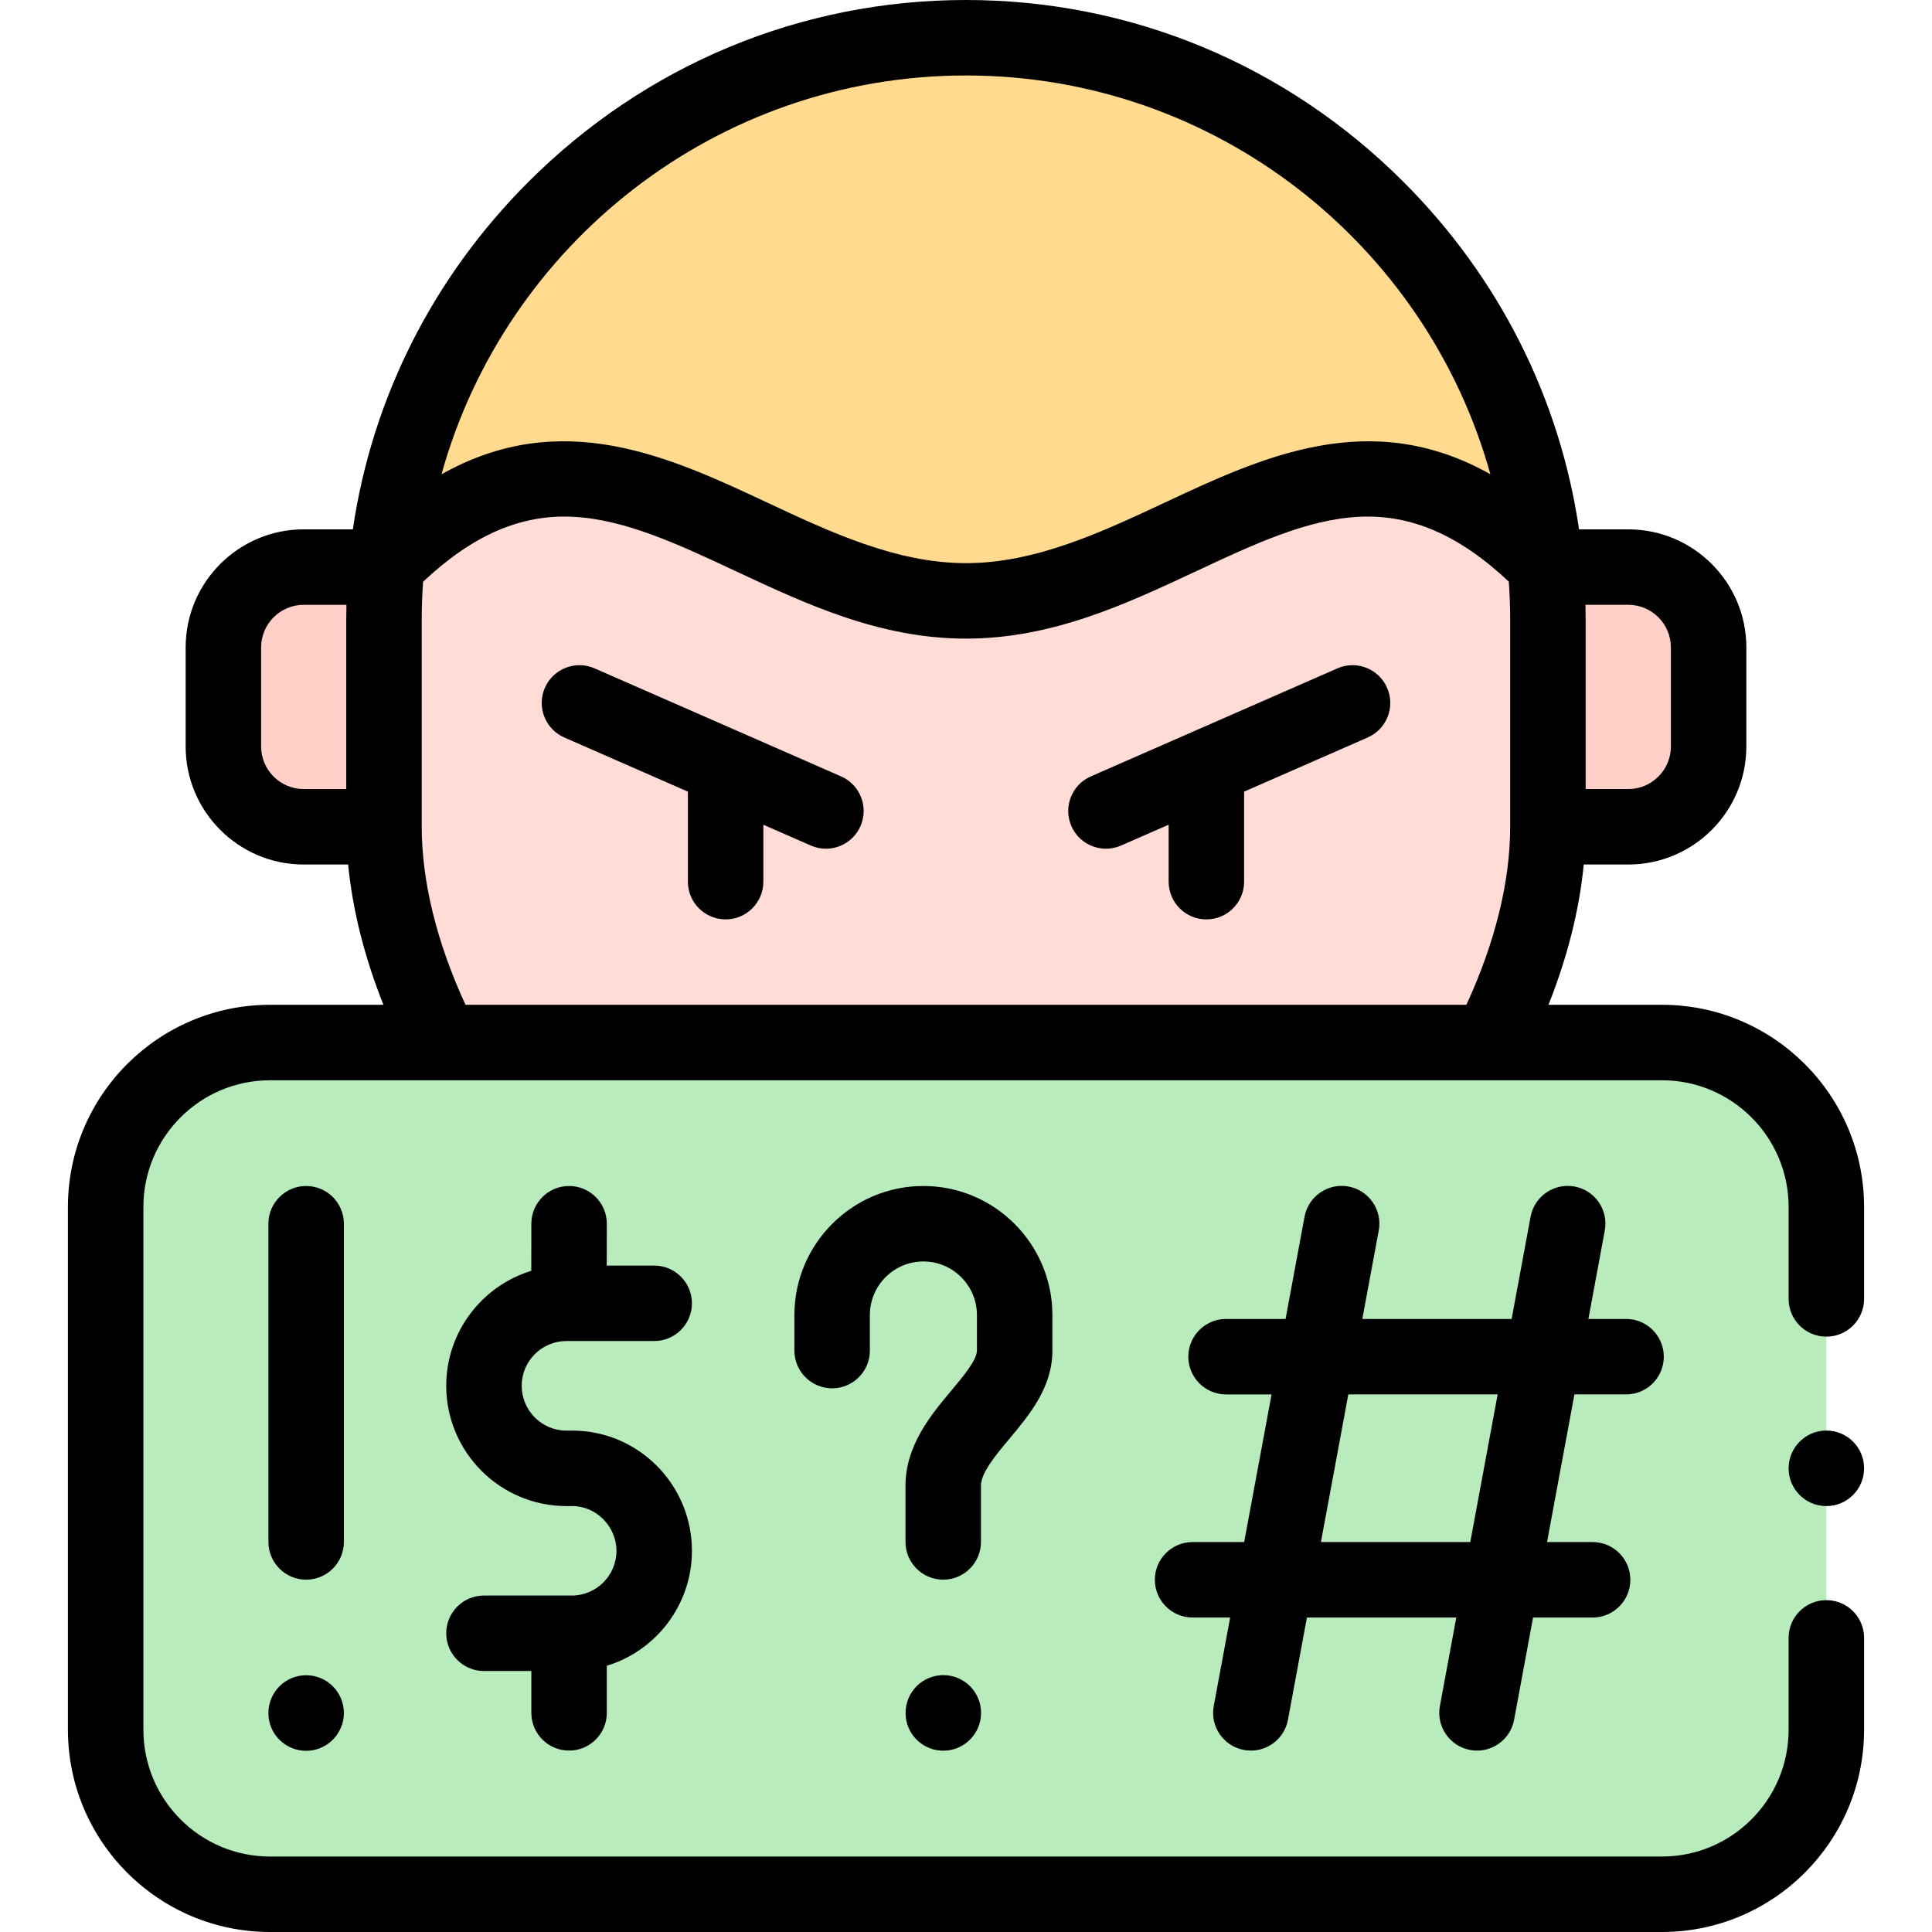
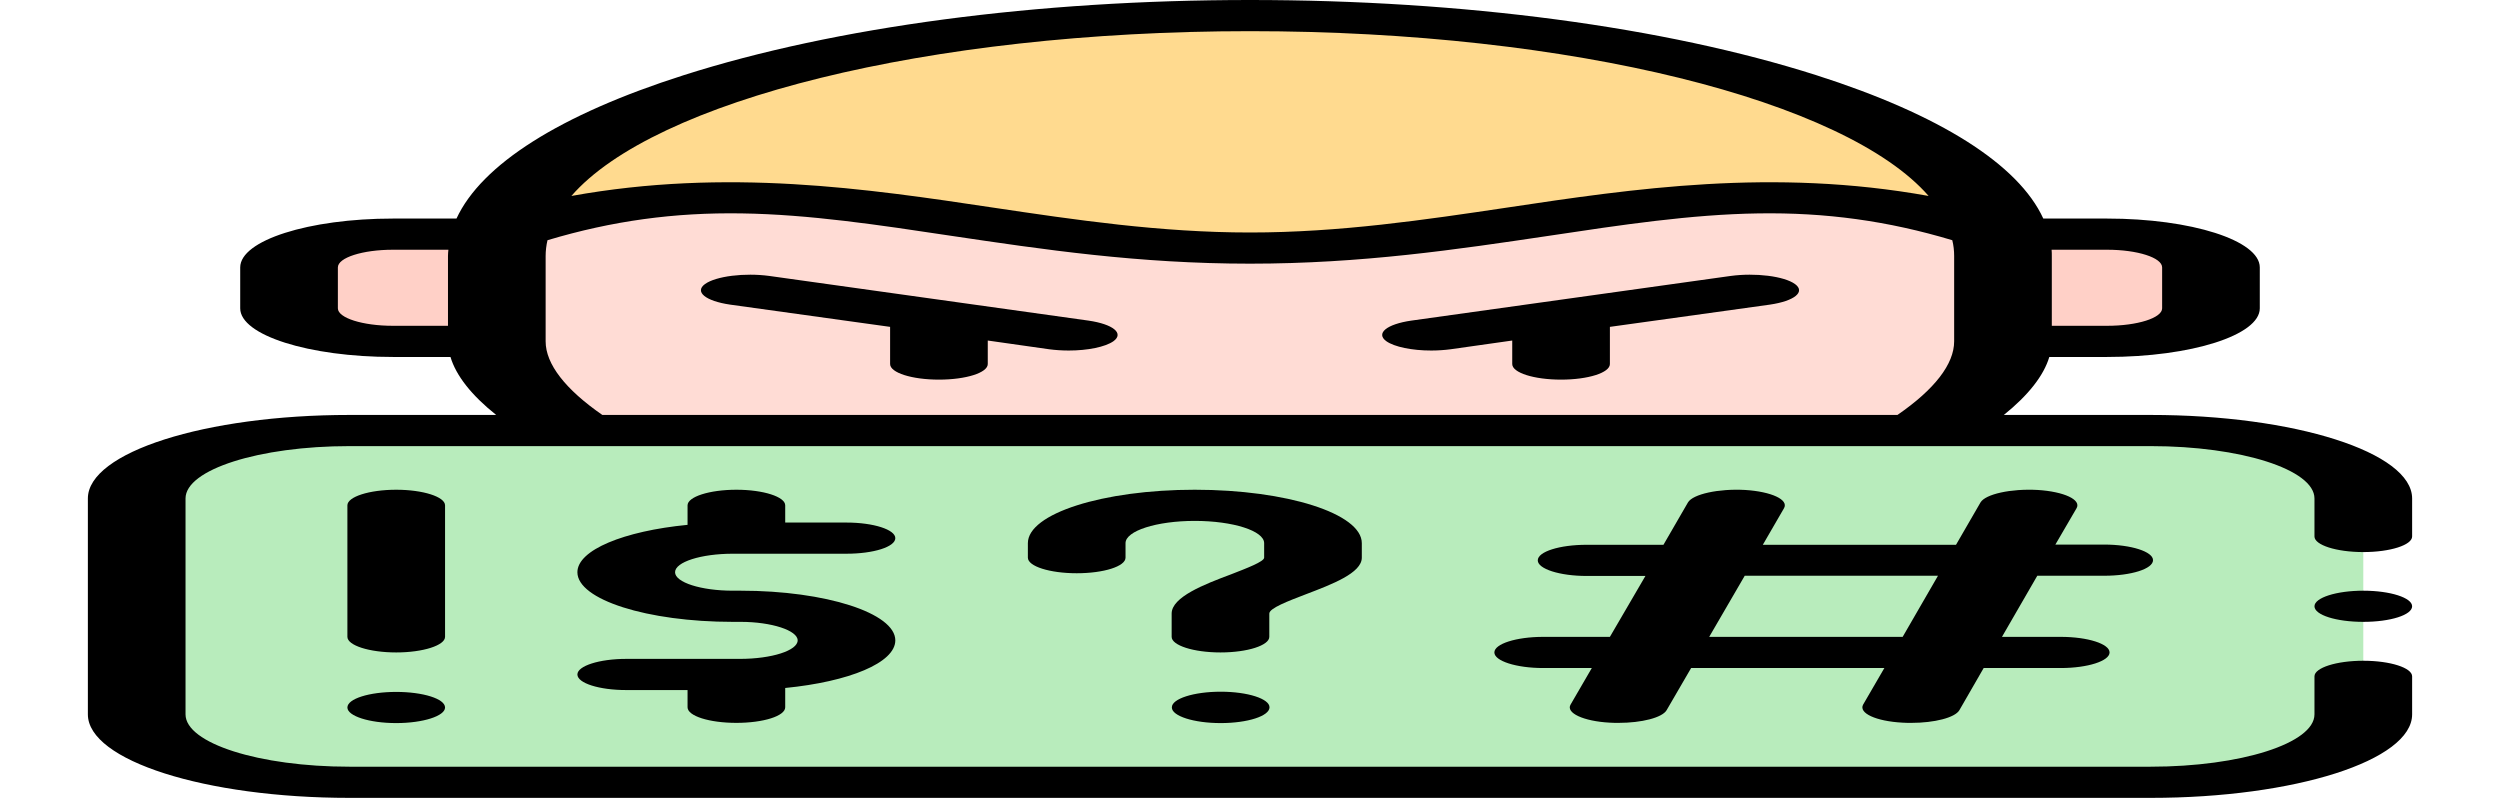
- <svg xmlns="http://www.w3.org/2000/svg" id="Capa_1" enable-background="new 0 0 512 512" height="512" viewBox="0 0 512 512" width="512">
-   <g>
-     <g>
-       <path clip-rule="evenodd" d="m409.53 149.604c-7.452-78.037-73.648-139.604-153.53-139.604s-146.078 61.567-153.53 139.604c56.107-56.21 96.629 9.638 153.53 9.638s97.423-65.848 153.53-9.638z" fill="#ffda8f" fill-rule="evenodd" />
-     </g>
-     <g>
-       <path clip-rule="evenodd" d="m394.88 276.281c9.748-19.162 15.33-38.919 15.33-57.174v-54.849c0-4.705-.198-9.354-.623-13.975-.028-.227-.028-.454-.057-.68-56.107-56.21-96.629 9.638-153.53 9.638s-97.423-65.848-153.53-9.638c-.028.227-.057.454-.057.68-.425 4.62-.652 9.269-.652 13.975v54.849c0 18.255 5.582 38.012 15.33 57.174z" fill="#ffdcd5" fill-rule="evenodd" />
-     </g>
-     <g>
-       <path clip-rule="evenodd" d="m101.761 219.108v-54.849c0-4.705.227-9.354.652-13.975h-21.933c-11.703 0-21.281 9.581-21.281 21.288v26.248c0 11.707 9.578 21.288 21.281 21.288z" fill="#ffd0c7" fill-rule="evenodd" />
-     </g>
-     <g>
-       <path clip-rule="evenodd" d="m452.801 197.82v-26.248c0-11.707-9.578-21.288-21.281-21.288h-21.933c.425 4.62.623 9.269.623 13.975l.028 54.849h21.281c11.704 0 21.282-9.581 21.282-21.288z" fill="#ffd0c7" fill-rule="evenodd" />
-     </g>
-     <g>
-       <path clip-rule="evenodd" d="m484 319.849c0-23.952-19.609-43.568-43.554-43.568h-45.566-277.788-45.538c-23.945 0-43.554 19.616-43.554 43.568v138.555c0 23.981 19.609 43.596 43.554 43.596h368.892c23.945 0 43.554-19.615 43.554-43.596z" fill="#b8ecbc" fill-rule="evenodd" />
-     </g>
-     <g>
-       <path d="m484 354.227c5.522 0 10-4.478 10-10v-24.377c0-29.538-24.024-53.568-53.554-53.568h-30.083c5.036-12.668 8.195-25.223 9.344-37.174h11.812c17.248 0 31.281-14.035 31.281-31.287v-26.249c0-17.252-14.033-31.287-31.281-31.287h-13.055c-5.081-34.642-21.142-66.691-46.483-92.04-31.1-31.111-72.291-48.245-115.981-48.245-43.703 0-84.901 17.134-116.006 48.244-25.343 25.347-41.406 57.397-46.487 92.04h-13.027c-17.248 0-31.281 14.035-31.281 31.287v26.249c0 17.252 14.033 31.287 31.281 31.287h11.784c1.149 11.95 4.308 24.506 9.344 37.174h-30.054c-29.53 0-53.554 24.031-53.554 53.569v138.555c0 29.552 24.024 53.595 53.554 53.595h368.893c29.529 0 53.553-24.043 53.553-53.596v-24.35c0-5.522-4.478-10-10-10s-10 4.478-10 10v24.35c0 18.525-15.052 33.596-33.554 33.596h-368.892c-18.502 0-33.554-15.071-33.554-33.596v-138.554c0-18.51 15.052-33.568 33.554-33.568h323.285c.011 0 .022.002.034.002.01 0 .019-.002.029-.002h45.546c18.502 0 33.554 15.059 33.554 33.568v24.377c-.002 5.522 4.476 10 9.998 10zm-41.199-182.656v26.249c0 6.224-5.061 11.287-11.281 11.287h-11.31v-44.849c0-1.327-.017-2.652-.049-3.975h11.358c6.221.001 11.282 5.065 11.282 11.288zm-186.801-151.571c66.165 0 122.057 44.808 138.966 105.68-31.884-17.954-60.491-4.568-86.279 7.505-16.858 7.894-34.292 16.056-52.687 16.056s-35.828-8.162-52.687-16.056c-25.798-12.079-54.416-25.468-86.311-7.488 16.907-60.881 72.814-105.697 138.998-105.697zm-186.801 177.82v-26.249c0-6.224 5.061-11.287 11.281-11.287h11.33c-.031 1.323-.049 2.647-.049 3.975v44.849h-11.281c-6.22-.001-11.281-5.064-11.281-11.288zm42.563 21.287v-54.849c0-3.391.127-6.752.358-10.086 13.237-12.434 25.951-17.925 39.788-17.214 13.799.702 27.946 7.326 42.925 14.34 18.841 8.821 38.323 17.942 61.168 17.942s42.327-9.121 61.168-17.942c14.979-7.014 29.126-13.638 42.925-14.34 13.826-.708 26.532 4.771 39.757 17.185.233 3.343.36 6.714.36 10.115v54.849c0 14.516-4.005 30.72-11.603 47.174h-265.243c-7.598-16.453-11.603-32.658-11.603-47.174z" />
-       <path d="m222.894 205.753-65.317-28.629c-5.057-2.214-10.956.086-13.174 5.145-2.217 5.059.087 10.956 5.145 13.174l32.751 14.355v23.852c0 5.522 4.478 10 10 10s10-4.478 10-10v-15.086l12.566 5.508c1.307.572 2.669.844 4.01.844 3.85 0 7.52-2.236 9.164-5.988 2.216-5.06-.088-10.957-5.145-13.175z" />
-       <path d="m367.598 182.271c-2.216-5.059-8.115-7.363-13.172-5.146l-65.346 28.629c-5.059 2.216-7.363 8.113-5.146 13.172 1.644 3.753 5.313 5.99 9.164 5.99 1.34 0 2.702-.271 4.008-.844l12.597-5.519v15.097c0 5.522 4.478 10 10 10s10-4.478 10-10v-23.86l32.749-14.348c5.058-2.215 7.362-8.113 5.146-13.171z" />
-       <path d="m91.132 324.3c0-5.522-4.478-10-10-10s-10 4.478-10 10v84.329c0 5.522 4.478 10 10 10s10-4.478 10-10z" />
-       <path d="m81.132 443.954c-5.522 0-10 4.478-10 10v.057c0 5.522 4.478 9.972 10 9.972s10-4.506 10-10.028-4.478-10.001-10-10.001z" />
-       <path d="m278.894 357.918v-9.411c0-18.861-15.342-34.207-34.2-34.207-18.842 0-34.171 15.346-34.171 34.207v9.411c0 5.522 4.478 10 10 10s10-4.478 10-10v-9.411c0-7.834 6.357-14.207 14.171-14.207 7.83 0 14.2 6.373 14.2 14.207v9.411c0 2.492-3.604 6.802-6.785 10.604-5.41 6.469-12.145 14.521-12.145 25.253v14.854c0 5.522 4.478 10 10 10s10-4.478 10-10v-14.854c0-3.471 3.806-8.021 7.486-12.422 5.364-6.413 11.444-13.681 11.444-23.435z" />
-       <path d="m249.992 443.926c-5.522 0-10 4.478-10 10v.057c0 5.522 4.478 9.972 10 9.972s10-4.506 10-10.028-4.477-10.001-10-10.001z" />
-       <path d="m150.104 355.389h.666.014 22.585c5.522 0 10-4.478 10-10s-4.478-10-10-10h-12.572l.015-11.075c.008-5.523-4.464-10.006-9.986-10.014-.005 0-.009 0-.014 0-5.517 0-9.992 4.469-10 9.986l-.017 12.494c-13.033 3.992-22.539 16.137-22.539 30.463 0 17.581 14.287 31.884 31.848 31.884h1.587c6.33 0 11.678 5.429 11.678 11.854 0 6.536-5.314 11.854-11.848 11.854h-23.265c-5.522 0-10 4.478-10 10s4.478 10 10 10h12.556v11.09c0 5.522 4.478 10 10 10s10-4.478 10-10v-12.476c13.042-3.987 22.557-16.135 22.557-30.468 0-17.564-14.211-31.854-31.678-31.854h-1.587c-6.533 0-11.848-5.331-11.848-11.884.001-6.536 5.315-11.854 11.848-11.854z" />
-       <path d="m430.925 369.533c5.522 0 10-4.478 10-10s-4.478-10-10-10h-9.983l4.344-23.439c1.006-5.431-2.58-10.648-8.011-11.655-5.424-.992-10.648 2.58-11.655 8.011l-5.02 27.084h-39.569l4.349-23.438c1.008-5.43-2.577-10.648-8.008-11.656-5.429-1.01-10.649 2.577-11.656 8.008l-5.026 27.086h-15.774c-5.522 0-10 4.478-10 10s4.478 10 10 10h12.063l-7.261 39.13h-13.672c-5.522 0-10 4.478-10 10s4.478 10 10 10h9.961l-4.349 23.438c-1.008 5.43 2.577 10.648 8.008 11.656.616.114 1.23.17 1.836.17 4.725 0 8.928-3.364 9.82-8.178l5.026-27.087h39.586l-4.344 23.44c-1.006 5.431 2.58 10.648 8.011 11.655.616.113 1.229.169 1.834.169 4.726 0 8.929-3.365 9.821-8.18l5.02-27.085h15.78c5.522 0 10-4.478 10-10s-4.478-10-10-10h-12.073l7.252-39.13h13.69zm-41.284 39.13h-39.582l7.26-39.13h39.574z" />
-     </g>
-     <g>
-       <path d="m484 399.127c-5.522 0-10-4.478-10-10s4.478-10.015 10-10.015 10 4.464 10 9.986v.028c0 5.523-4.478 10.001-10 10.001z" />
-     </g>
+ <svg xmlns="http://www.w3.org/2000/svg" width="47pt" height="15pt" viewBox="0 0 47 15" version="1.1">
+   <g id="surface1">
+     <path style=" stroke:none;fill-rule:evenodd;fill:rgb(100%,85.49%,56.078%);fill-opacity:1;" d="M 37.594 4.383 C 36.91 2.098 30.832 0.293 23.5 0.293 C 16.168 0.293 10.09 2.098 9.406 4.383 C 14.559 2.734 18.277 4.664 23.5 4.664 C 28.723 4.664 32.441 2.734 37.594 4.383 Z M 37.594 4.383 " />
+     <path style=" stroke:none;fill-rule:evenodd;fill:rgb(100%,86.275%,83.529%);fill-opacity:1;" d="M 36.25 8.094 C 37.145 7.531 37.656 6.953 37.656 6.418 L 37.656 4.812 C 37.656 4.676 37.637 4.539 37.598 4.402 C 37.598 4.395 37.598 4.391 37.594 4.383 C 32.441 2.734 28.723 4.664 23.5 4.664 C 18.277 4.664 14.559 2.734 9.406 4.383 C 9.402 4.391 9.402 4.395 9.402 4.402 C 9.363 4.539 9.34 4.676 9.34 4.812 L 9.34 6.418 C 9.34 6.953 9.855 7.531 10.75 8.094 Z M 36.25 8.094 " />
+     <path style=" stroke:none;fill-rule:evenodd;fill:rgb(100%,81.569%,78.039%);fill-opacity:1;" d="M 9.34 6.418 L 9.34 4.812 C 9.34 4.676 9.363 4.539 9.402 4.402 L 7.387 4.402 C 6.312 4.402 5.434 4.684 5.434 5.027 L 5.434 5.797 C 5.434 6.137 6.312 6.418 7.387 6.418 Z M 9.34 6.418 " />
+     <path style=" stroke:none;fill-rule:evenodd;fill:rgb(100%,81.569%,78.039%);fill-opacity:1;" d="M 41.566 5.797 L 41.566 5.027 C 41.566 4.684 40.688 4.402 39.613 4.402 L 37.598 4.402 C 37.637 4.539 37.656 4.676 37.656 4.812 L 37.66 6.418 L 39.613 6.418 C 40.688 6.418 41.566 6.137 41.566 5.797 Z M 41.566 5.797 " />
+     <path style=" stroke:none;fill-rule:evenodd;fill:rgb(72.157%,92.549%,73.725%);fill-opacity:1;" d="M 44.43 9.371 C 44.43 8.668 42.629 8.094 40.43 8.094 L 6.57 8.094 C 4.371 8.094 2.57 8.668 2.57 9.371 L 2.57 13.43 C 2.57 14.133 4.371 14.707 6.57 14.707 L 40.43 14.707 C 42.629 14.707 44.43 14.133 44.43 13.43 Z M 44.43 9.371 " />
+     <path style=" stroke:none;fill-rule:nonzero;fill:rgb(0%,0%,0%);fill-opacity:1;" d="M 44.43 10.379 C 44.938 10.379 45.348 10.246 45.348 10.086 L 45.348 9.371 C 45.348 8.504 43.141 7.801 40.43 7.801 L 37.672 7.801 C 38.133 7.43 38.422 7.062 38.527 6.711 L 39.613 6.711 C 41.195 6.711 42.484 6.301 42.484 5.797 L 42.484 5.027 C 42.484 4.52 41.195 4.109 39.613 4.109 L 38.414 4.109 C 37.949 3.094 36.473 2.156 34.148 1.414 C 31.293 0.504 27.512 0 23.5 0 C 19.488 0 15.707 0.504 12.852 1.414 C 10.523 2.156 9.051 3.094 8.582 4.109 L 7.387 4.109 C 5.805 4.109 4.516 4.52 4.516 5.027 L 4.516 5.797 C 4.516 6.301 5.805 6.711 7.387 6.711 L 8.469 6.711 C 8.574 7.062 8.863 7.43 9.328 7.801 L 6.57 7.801 C 3.859 7.801 1.652 8.504 1.652 9.371 L 1.652 13.43 C 1.652 14.297 3.859 15 6.57 15 L 40.434 15 C 43.141 15 45.348 14.297 45.348 13.43 L 45.348 12.715 C 45.348 12.555 44.938 12.422 44.43 12.422 C 43.922 12.422 43.512 12.555 43.512 12.715 L 43.512 13.43 C 43.512 13.973 42.129 14.414 40.43 14.414 L 6.57 14.414 C 4.871 14.414 3.488 13.973 3.488 13.43 L 3.488 9.371 C 3.488 8.828 4.871 8.387 6.57 8.387 L 36.246 8.387 C 36.246 8.387 36.246 8.387 36.25 8.387 L 40.434 8.387 C 42.129 8.387 43.512 8.828 43.512 9.371 L 43.512 10.086 C 43.512 10.246 43.922 10.379 44.43 10.379 Z M 40.648 5.027 L 40.648 5.797 C 40.648 5.977 40.184 6.125 39.613 6.125 L 38.574 6.125 L 38.574 4.812 C 38.574 4.773 38.574 4.734 38.57 4.695 L 39.613 4.695 C 40.184 4.695 40.648 4.844 40.648 5.027 Z M 23.5 0.586 C 29.574 0.586 34.703 1.898 36.258 3.684 C 33.328 3.156 30.703 3.547 28.336 3.902 C 26.789 4.133 25.188 4.371 23.5 4.371 C 21.812 4.371 20.211 4.133 18.664 3.902 C 16.297 3.547 13.668 3.156 10.742 3.684 C 12.293 1.898 17.426 0.586 23.5 0.586 Z M 6.352 5.797 L 6.352 5.027 C 6.352 4.844 6.816 4.695 7.387 4.695 L 8.43 4.695 C 8.426 4.734 8.422 4.773 8.422 4.812 L 8.422 6.125 L 7.387 6.125 C 6.816 6.125 6.352 5.977 6.352 5.797 Z M 10.258 6.418 L 10.258 4.812 C 10.258 4.715 10.27 4.613 10.293 4.516 C 11.508 4.152 12.676 3.992 13.945 4.012 C 15.211 4.031 16.512 4.227 17.887 4.434 C 19.613 4.691 21.402 4.957 23.5 4.957 C 25.598 4.957 27.387 4.691 29.113 4.434 C 30.488 4.227 31.789 4.031 33.055 4.012 C 34.324 3.992 35.492 4.152 36.703 4.516 C 36.727 4.613 36.738 4.711 36.738 4.812 L 36.738 6.418 C 36.738 6.844 36.371 7.32 35.672 7.801 L 11.324 7.801 C 10.629 7.32 10.258 6.844 10.258 6.418 Z M 10.258 6.418 " />
+     <path style=" stroke:none;fill-rule:nonzero;fill:rgb(0%,0%,0%);fill-opacity:1;" d="M 20.461 6.027 L 14.465 5.188 C 14 5.125 13.461 5.191 13.254 5.34 C 13.051 5.488 13.266 5.66 13.727 5.727 L 16.734 6.145 L 16.734 6.844 C 16.734 7.008 17.145 7.137 17.652 7.137 C 18.16 7.137 18.57 7.008 18.57 6.844 L 18.57 6.402 L 19.723 6.566 C 19.844 6.582 19.969 6.59 20.094 6.59 C 20.445 6.59 20.781 6.523 20.934 6.414 C 21.137 6.266 20.926 6.094 20.461 6.027 Z M 20.461 6.027 " />
+     <path style=" stroke:none;fill-rule:nonzero;fill:rgb(0%,0%,0%);fill-opacity:1;" d="M 33.746 5.34 C 33.539 5.191 33 5.125 32.535 5.188 L 26.535 6.027 C 26.07 6.094 25.859 6.266 26.062 6.414 C 26.215 6.523 26.551 6.59 26.906 6.59 C 27.027 6.59 27.152 6.582 27.273 6.566 L 28.43 6.402 L 28.43 6.844 C 28.43 7.008 28.84 7.137 29.348 7.137 C 29.855 7.137 30.266 7.008 30.266 6.844 L 30.266 6.145 L 33.273 5.727 C 33.734 5.66 33.949 5.488 33.746 5.34 Z M 33.746 5.34 " />
+     <path style=" stroke:none;fill-rule:nonzero;fill:rgb(0%,0%,0%);fill-opacity:1;" d="M 8.367 9.5 C 8.367 9.34 7.953 9.207 7.449 9.207 C 6.941 9.207 6.531 9.34 6.531 9.5 L 6.531 11.973 C 6.531 12.133 6.941 12.266 7.449 12.266 C 7.953 12.266 8.367 12.133 8.367 11.973 Z M 8.367 9.5 " />
+     <path style=" stroke:none;fill-rule:nonzero;fill:rgb(0%,0%,0%);fill-opacity:1;" d="M 7.449 13.008 C 6.941 13.008 6.531 13.137 6.531 13.301 C 6.531 13.461 6.941 13.594 7.449 13.594 C 7.953 13.594 8.367 13.461 8.367 13.301 C 8.367 13.137 7.953 13.008 7.449 13.008 Z M 7.449 13.008 " />
+     <path style=" stroke:none;fill-rule:nonzero;fill:rgb(0%,0%,0%);fill-opacity:1;" d="M 25.602 10.484 L 25.602 10.211 C 25.602 9.656 24.191 9.207 22.461 9.207 C 20.734 9.207 19.324 9.656 19.324 10.211 L 19.324 10.484 C 19.324 10.648 19.738 10.777 20.242 10.777 C 20.75 10.777 21.16 10.648 21.16 10.484 L 21.16 10.211 C 21.16 9.98 21.746 9.793 22.461 9.793 C 23.18 9.793 23.766 9.98 23.766 10.211 L 23.766 10.484 C 23.766 10.559 23.434 10.684 23.145 10.797 C 22.645 10.984 22.027 11.223 22.027 11.535 L 22.027 11.973 C 22.027 12.133 22.438 12.266 22.945 12.266 C 23.453 12.266 23.863 12.133 23.863 11.973 L 23.863 11.535 C 23.863 11.434 24.215 11.301 24.551 11.172 C 25.043 10.984 25.602 10.773 25.602 10.484 Z M 25.602 10.484 " />
+     <path style=" stroke:none;fill-rule:nonzero;fill:rgb(0%,0%,0%);fill-opacity:1;" d="M 22.949 13.004 C 22.441 13.004 22.031 13.137 22.031 13.297 L 22.031 13.301 C 22.031 13.461 22.441 13.594 22.949 13.594 C 23.457 13.594 23.867 13.461 23.867 13.297 C 23.867 13.137 23.457 13.004 22.949 13.004 Z M 22.949 13.004 " />
+     <path style=" stroke:none;fill-rule:nonzero;fill:rgb(0%,0%,0%);fill-opacity:1;" d="M 13.777 10.41 L 15.914 10.41 C 16.422 10.41 16.832 10.281 16.832 10.117 C 16.832 9.957 16.422 9.824 15.914 9.824 L 14.762 9.824 L 14.762 9.5 C 14.762 9.34 14.352 9.207 13.844 9.207 C 13.336 9.207 12.926 9.34 12.926 9.5 L 12.926 9.867 C 11.727 9.984 10.855 10.34 10.855 10.758 C 10.855 11.273 12.168 11.691 13.777 11.691 L 13.926 11.691 C 14.504 11.691 14.996 11.852 14.996 12.039 C 14.996 12.23 14.508 12.387 13.91 12.387 L 11.773 12.387 C 11.266 12.387 10.855 12.52 10.855 12.68 C 10.855 12.844 11.266 12.973 11.773 12.973 L 12.926 12.973 L 12.926 13.297 C 12.926 13.461 13.336 13.59 13.844 13.59 C 14.352 13.59 14.762 13.461 14.762 13.297 L 14.762 12.934 C 15.961 12.816 16.832 12.461 16.832 12.039 C 16.832 11.527 15.527 11.105 13.926 11.105 L 13.777 11.105 C 13.18 11.105 12.691 10.949 12.691 10.758 C 12.691 10.566 13.18 10.41 13.777 10.41 Z M 13.777 10.41 " />
+     <path style=" stroke:none;fill-rule:nonzero;fill:rgb(0%,0%,0%);fill-opacity:1;" d="M 39.559 10.824 C 40.066 10.824 40.477 10.695 40.477 10.531 C 40.477 10.371 40.066 10.238 39.559 10.238 L 38.641 10.238 L 39.039 9.555 C 39.133 9.395 38.805 9.242 38.305 9.211 C 37.805 9.184 37.328 9.289 37.234 9.445 L 36.773 10.242 L 33.141 10.242 L 33.539 9.555 C 33.633 9.395 33.305 9.242 32.805 9.211 C 32.309 9.184 31.828 9.289 31.734 9.445 L 31.273 10.242 L 29.828 10.242 C 29.32 10.242 28.91 10.371 28.91 10.535 C 28.91 10.695 29.32 10.828 29.828 10.828 L 30.934 10.828 L 30.266 11.973 L 29.012 11.973 C 28.504 11.973 28.094 12.105 28.094 12.266 C 28.094 12.426 28.504 12.559 29.012 12.559 L 29.926 12.559 L 29.527 13.246 C 29.434 13.402 29.766 13.559 30.262 13.586 C 30.32 13.59 30.375 13.59 30.43 13.59 C 30.863 13.59 31.25 13.492 31.332 13.352 L 31.793 12.559 L 35.426 12.559 L 35.027 13.246 C 34.938 13.406 35.266 13.559 35.766 13.586 C 35.82 13.59 35.879 13.59 35.934 13.59 C 36.367 13.59 36.754 13.492 36.836 13.352 L 37.293 12.559 L 38.742 12.559 C 39.25 12.559 39.66 12.426 39.66 12.266 C 39.66 12.105 39.25 11.973 38.742 11.973 L 37.637 11.973 L 38.301 10.824 Z M 35.77 11.973 L 32.133 11.973 L 32.801 10.824 L 36.434 10.824 Z M 35.77 11.973 " />
+     <path style=" stroke:none;fill-rule:nonzero;fill:rgb(0%,0%,0%);fill-opacity:1;" d="M 44.43 11.691 C 43.922 11.691 43.512 11.562 43.512 11.398 C 43.512 11.238 43.922 11.105 44.43 11.105 C 44.938 11.105 45.348 11.238 45.348 11.398 C 45.348 11.562 44.938 11.691 44.43 11.691 Z M 44.43 11.691 " />
  </g>
</svg>
